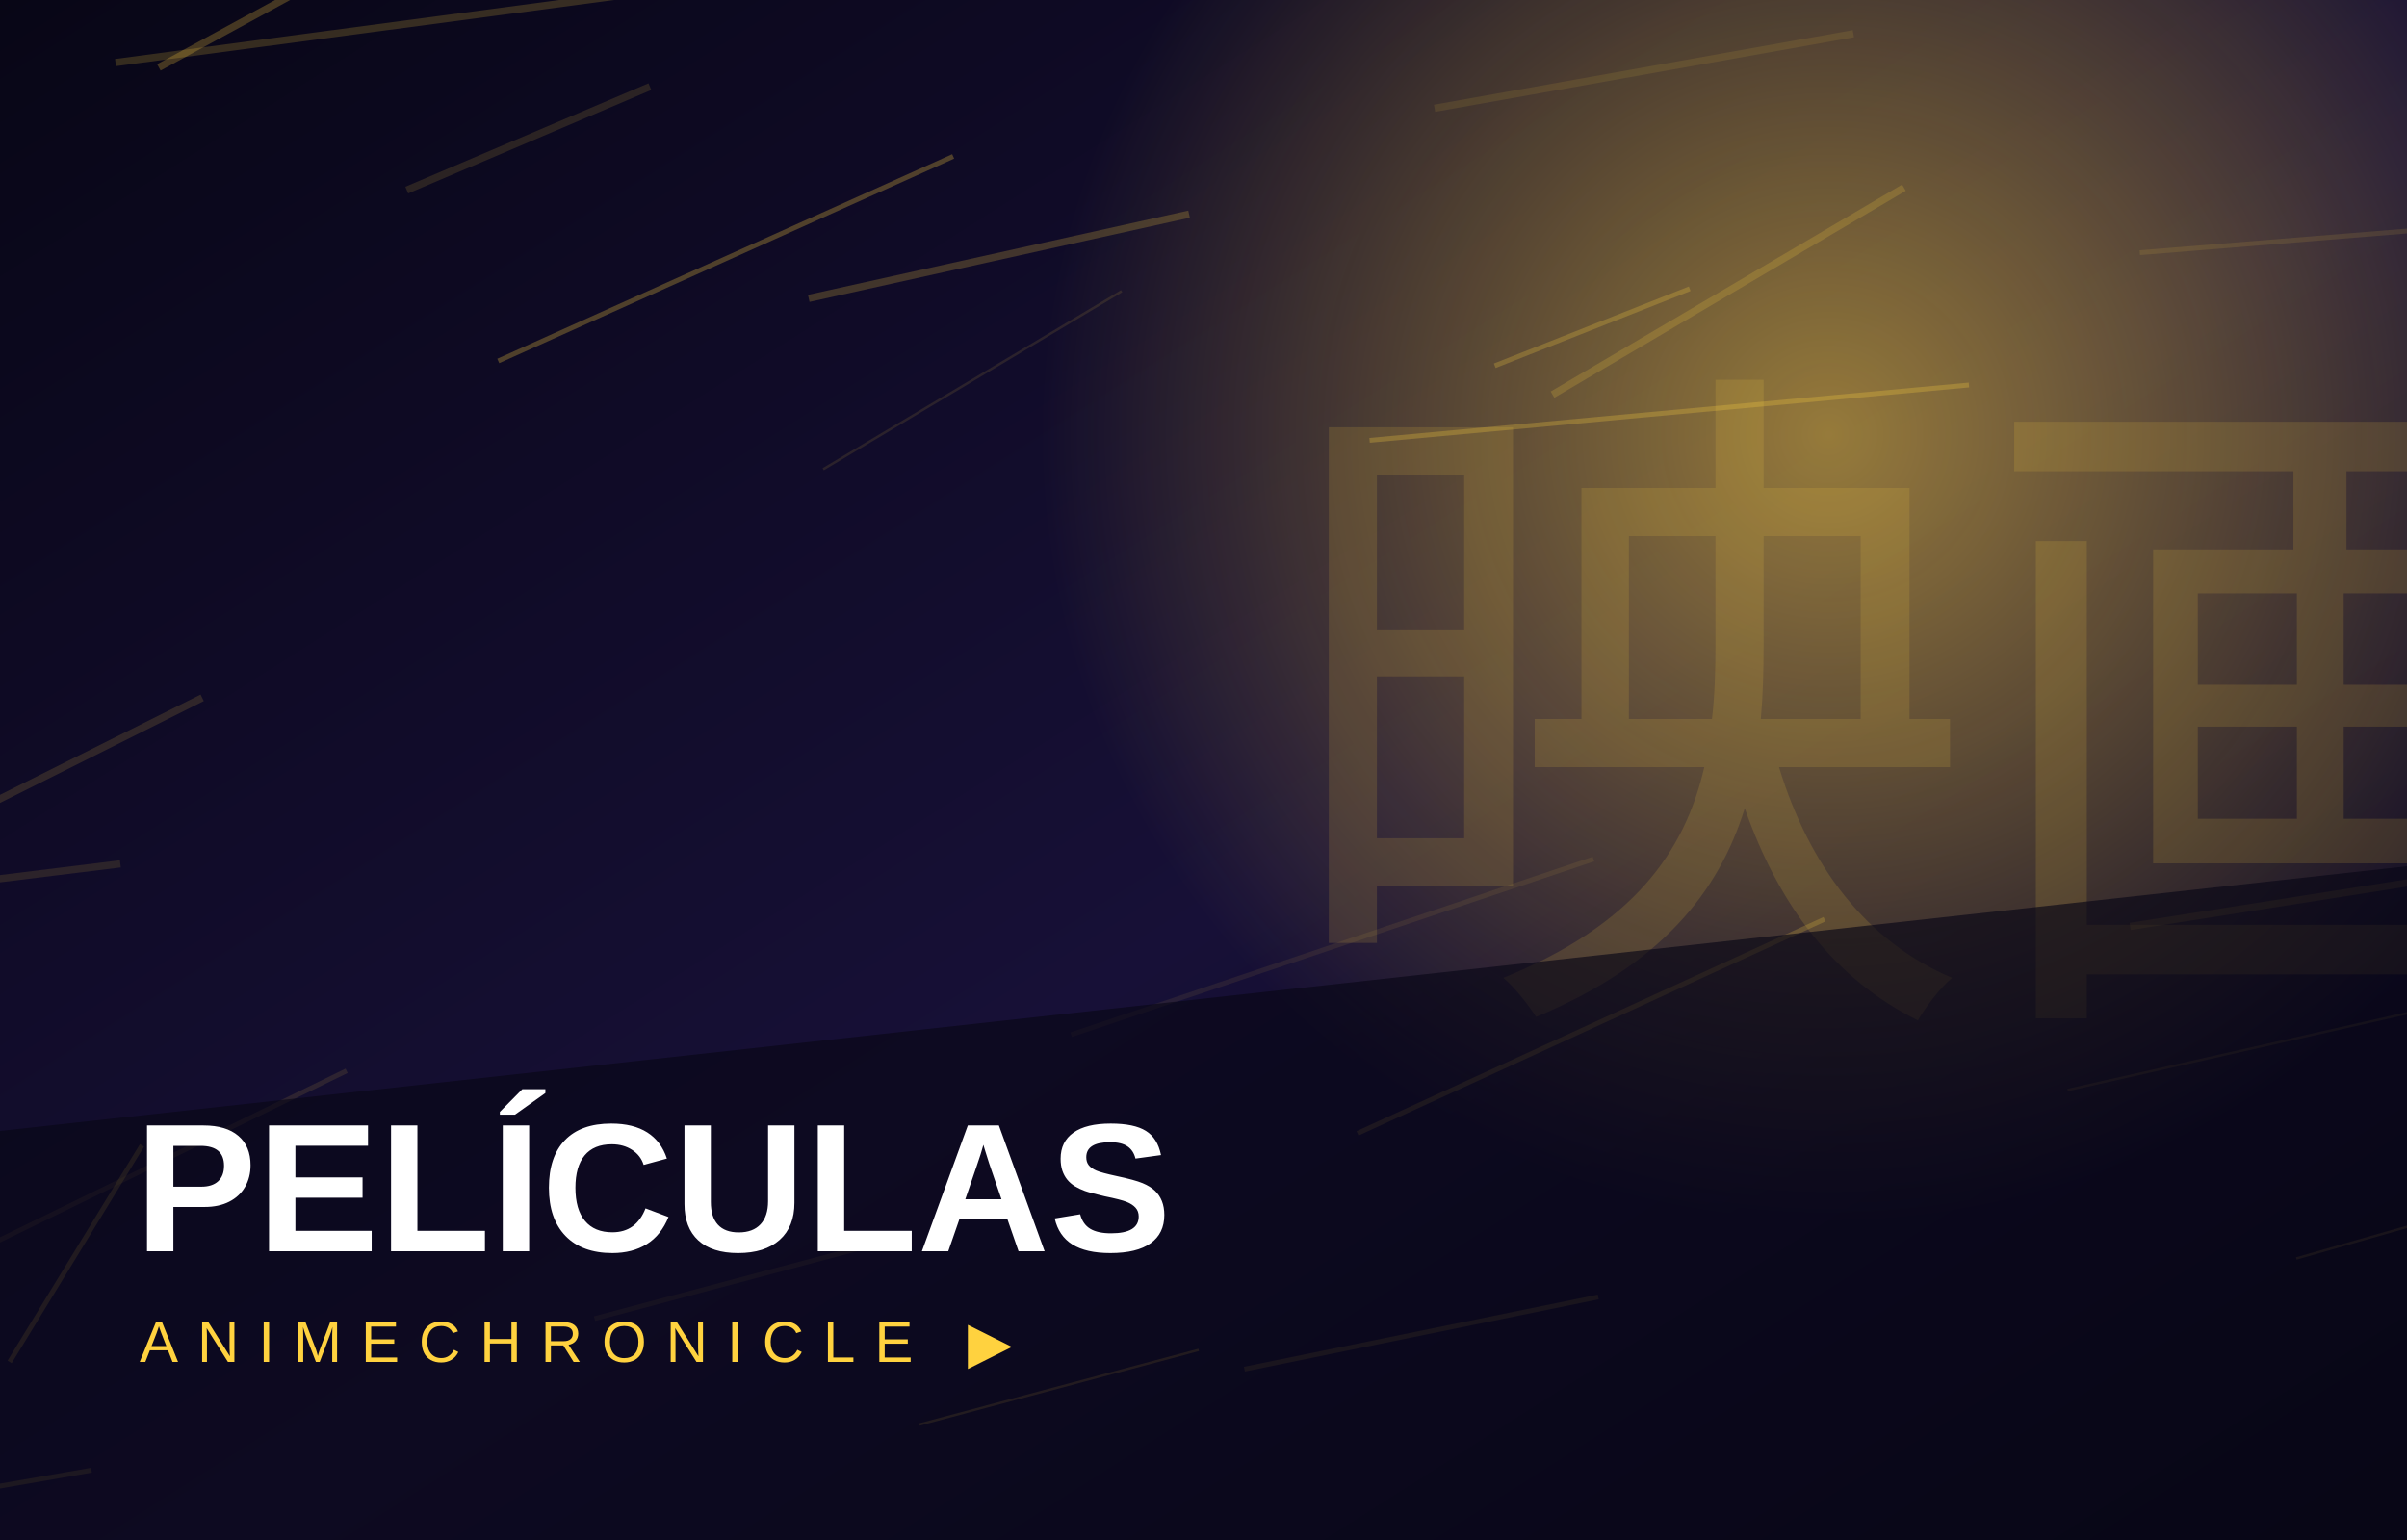
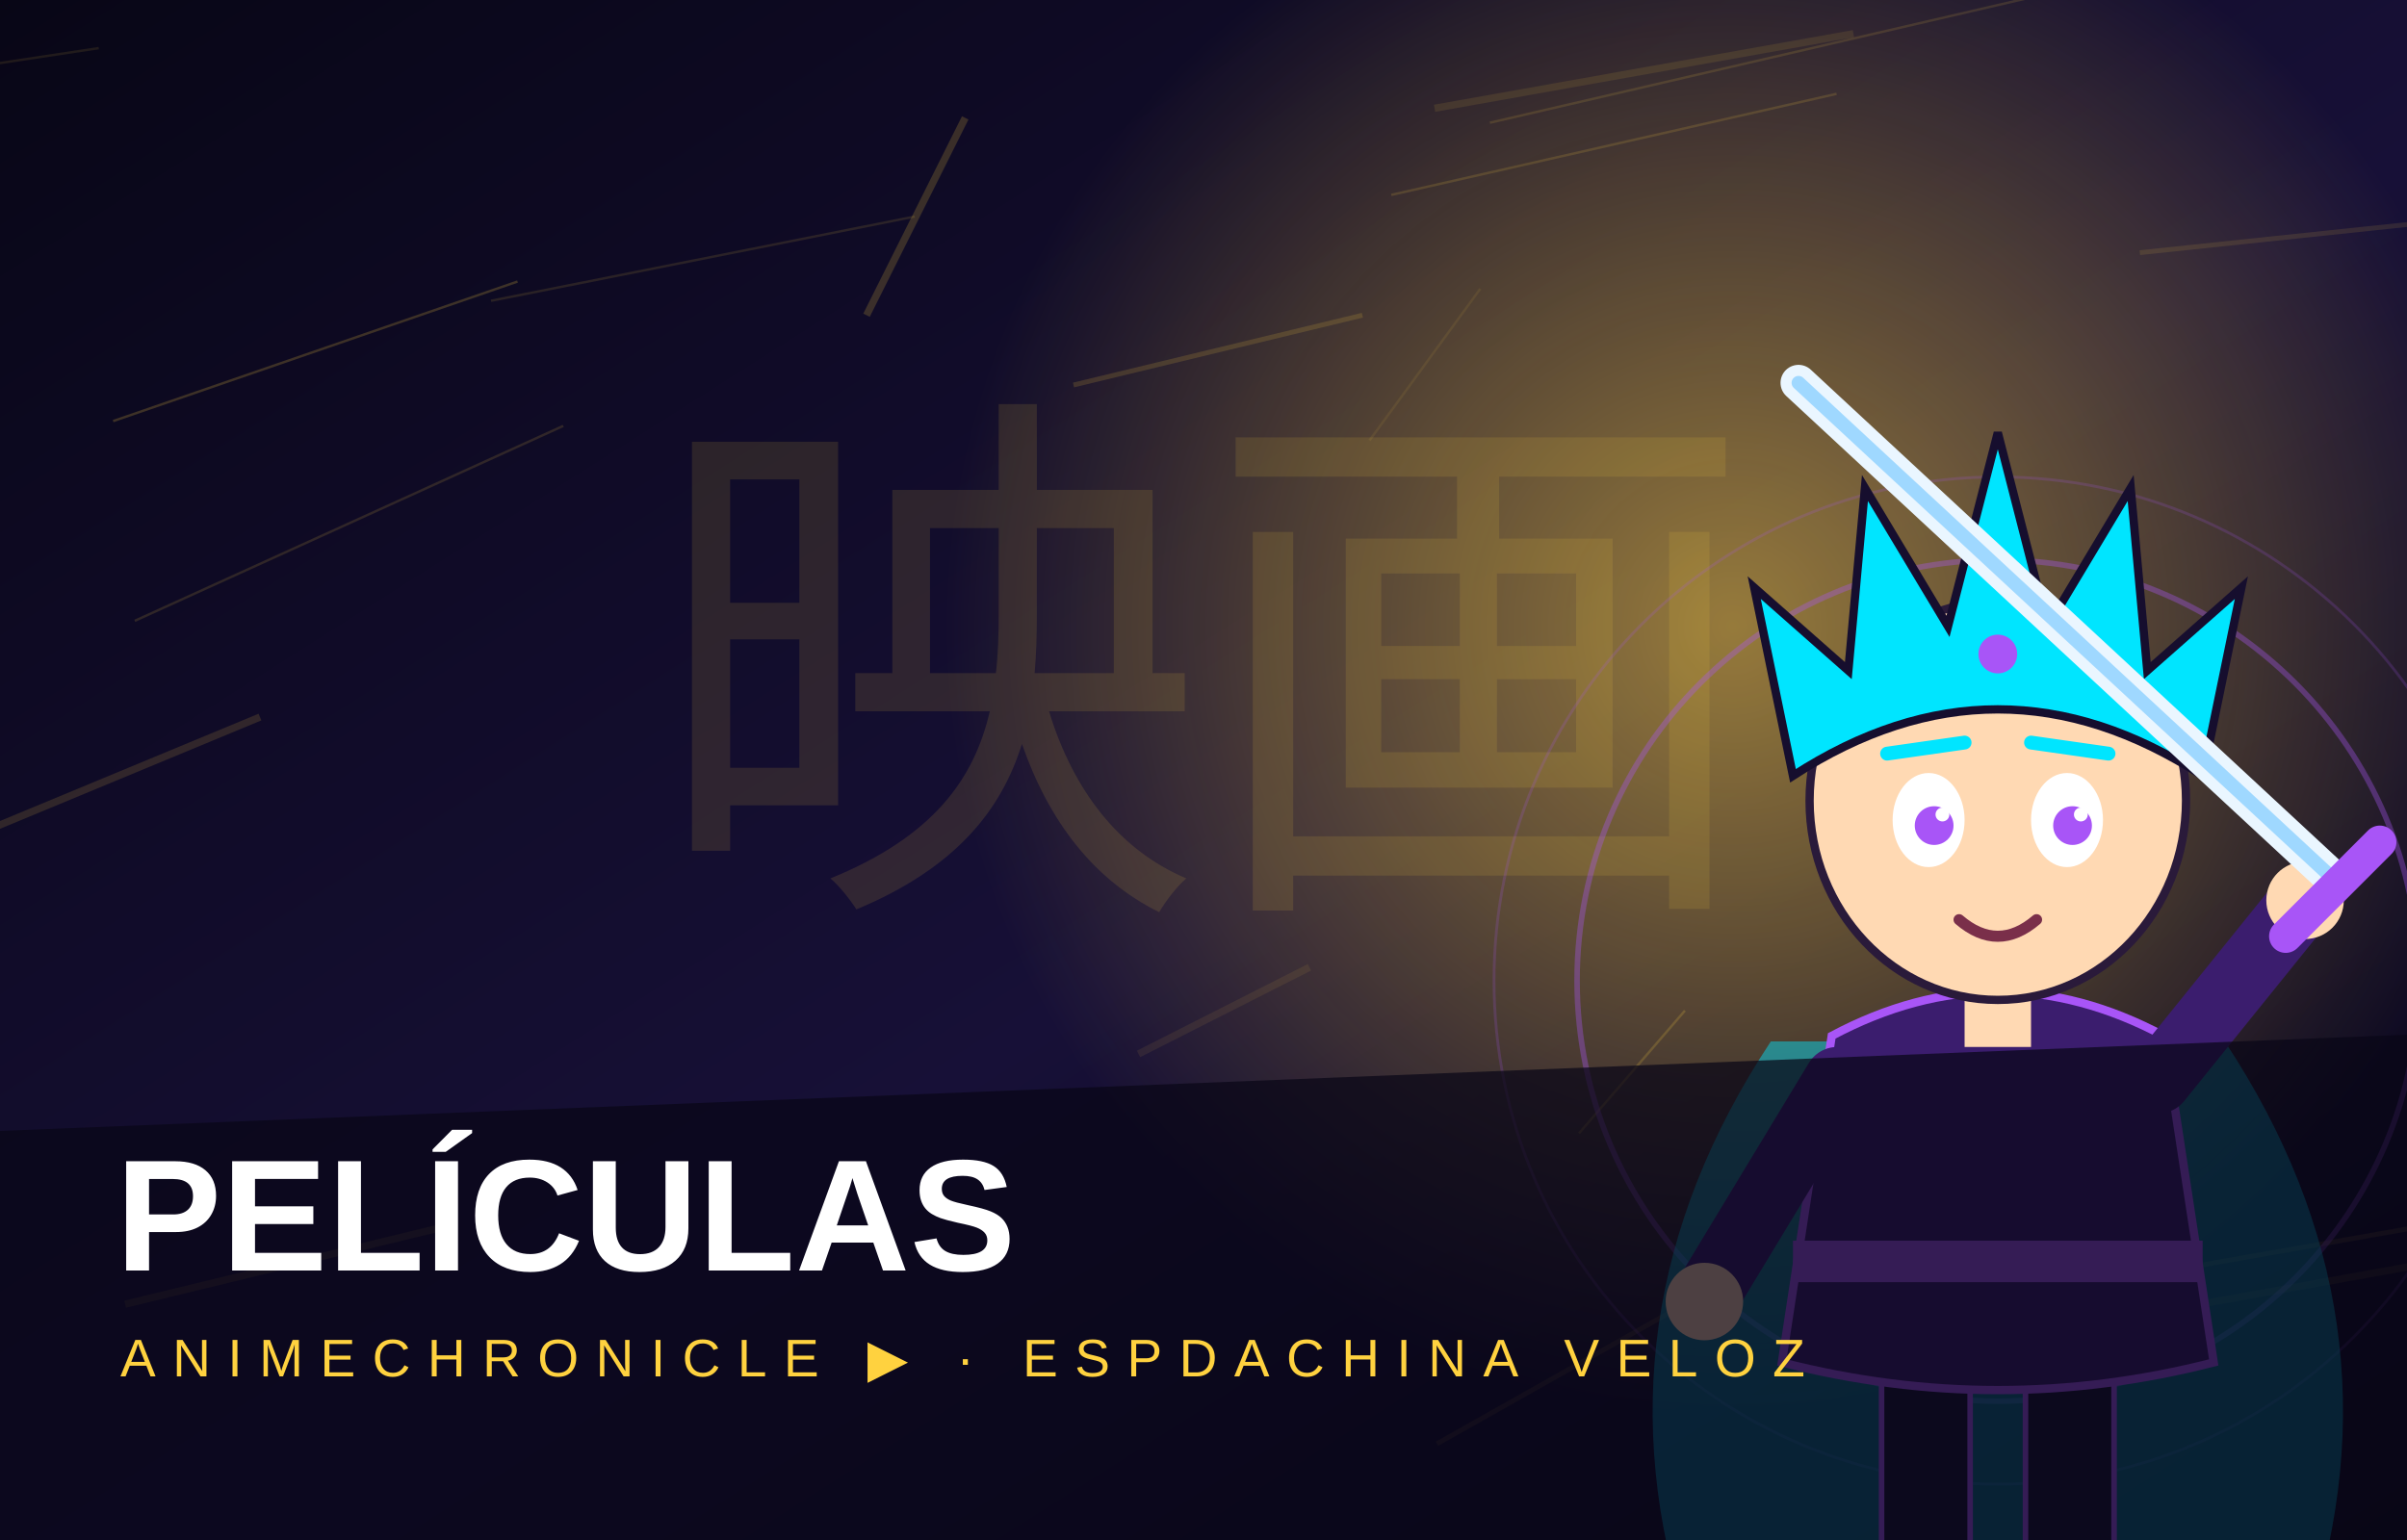
<svg xmlns="http://www.w3.org/2000/svg" width="1000" height="640" viewBox="0 0 1000 640">
  <defs>
    <linearGradient id="f" x1="0" y1="0" x2="1" y2="1">
      <stop offset="0" stop-color="#080616" />
      <stop offset=".55" stop-color="#171037" />
      <stop offset="1" stop-color="#080616" />
    </linearGradient>
    <radialGradient id="g">
      <stop offset="0" stop-color="#ffd23f" stop-opacity=".55" />
      <stop offset="1" stop-color="#ffd23f" stop-opacity="0" />
    </radialGradient>
  </defs>
  <rect width="1000" height="640" fill="url(#f)" />
-   <circle cx="760" cy="180" r="330" fill="url(#g)" />
-   <path d="M-106 127 l52 -28" stroke="#ffd23f" stroke-width="2" opacity="0.27" />
-   <path d="M-24 527 l168 -82" stroke="#ffd23f" stroke-width="2" opacity="0.11" />
-   <path d="M-54 359 l138 -69" stroke="#ffd23f" stroke-width="3" opacity="0.14" />
-   <path d="M342 195 l124 -74" stroke="#ffd23f" stroke-width="1" opacity="0.11" />
-   <path d="M-193 389 l243 -30" stroke="#ffd23f" stroke-width="3" opacity="0.12" />
-   <path d="M564 471 l194 -89" stroke="#ffd23f" stroke-width="2" opacity="0.21" />
-   <path d="M-112 637 l150 -26" stroke="#ffd23f" stroke-width="2" opacity="0.21" />
-   <path d="M445 430 l217 -73" stroke="#ffd23f" stroke-width="2" opacity="0.08" />
-   <path d="M247 548 l109 -29" stroke="#ffd23f" stroke-width="2" opacity="0.12" />
-   <path d="M66 28 l123 -67" stroke="#ffd23f" stroke-width="3" opacity="0.24" />
-   <path d="M336 124 l158 -35" stroke="#ffd23f" stroke-width="3" opacity="0.21" />
-   <path d="M885 385 l210 -33" stroke="#ffd23f" stroke-width="3" opacity="0.14" />
-   <path d="M889 105 l247 -20" stroke="#ffd23f" stroke-width="2" opacity="0.11" />
+   <circle cx="720" cy="260" r="330" fill="url(#g)" />
+   <path d="M47 175 l168 -58" stroke="#ffd23f" stroke-width="1" opacity="0.2" />
+   <path d="M875 549 l145 -26" stroke="#ffd23f" stroke-width="3" opacity="0.1" />
+   <path d="M56 258 l178 -81" stroke="#ffd23f" stroke-width="1" opacity="0.14" />
+   <path d="M204 125 l176 -35" stroke="#ffd23f" stroke-width="1" opacity="0.12" />
+   <path d="M360 131 l41 -82" stroke="#ffd23f" stroke-width="3" opacity="0.18" />
+   <path d="M619 51 l233 -54" stroke="#ffd23f" stroke-width="1" opacity="0.13" />
+   <path d="M879 532 l148 -26" stroke="#ffd23f" stroke-width="2" opacity="0.14" />
+   <path d="M-197 56 l238 -36" stroke="#ffd23f" stroke-width="1" opacity="0.1" />
+   <path d="M-60 494 l48 -31" stroke="#ffd23f" stroke-width="3" opacity="0.17" />
+   <path d="M446 160 l120 -29" stroke="#ffd23f" stroke-width="2" opacity="0.15" />
+   <path d="M597 600 l117 -66" stroke="#ffd23f" stroke-width="2" opacity="0.11" />
+   <path d="M473 438 l71 -36" stroke="#ffd23f" stroke-width="3" opacity="0.08" />
+   <path d="M578 81 l185 -42" stroke="#ffd23f" stroke-width="1" opacity="0.15" />
+   <path d="M1037 554 l137 -25" stroke="#ffd23f" stroke-width="3" opacity="0.24" />
+   <path d="M-92 381 l200 -83" stroke="#ffd23f" stroke-width="3" opacity="0.14" />
+   <path d="M656 471 l44 -51" stroke="#ffd23f" stroke-width="1" opacity="0.18" />
+   <path d="M1008 73 l148 -48" stroke="#ffd23f" stroke-width="2" opacity="0.1" />
+   <path d="M-143 333 l135 -53" stroke="#ffd23f" stroke-width="1" opacity="0.16" />
+   <path d="M52 542 l136 -33" stroke="#ffd23f" stroke-width="3" opacity="0.14" />
+   <path d="M889 105 l190 -20" stroke="#ffd23f" stroke-width="2" opacity="0.11" />
  <path d="M596 45 l174 -31" stroke="#ffd23f" stroke-width="3" opacity="0.1" />
-   <path d="M569 183 l249 -23" stroke="#ffd23f" stroke-width="2" opacity="0.25" />
-   <path d="M48 26 l256 -34" stroke="#ffd23f" stroke-width="3" opacity="0.18" />
-   <path d="M382 592 l116 -31" stroke="#ffd23f" stroke-width="1" opacity="0.28" />
-   <path d="M954 523 l175 -50" stroke="#ffd23f" stroke-width="1" opacity="0.19" />
-   <path d="M4 566 l55 -90" stroke="#ffd23f" stroke-width="2" opacity="0.25" />
-   <path d="M169 79 l101 -43" stroke="#ffd23f" stroke-width="3" opacity="0.13" />
-   <path d="M1061 403 l104 -67" stroke="#ffd23f" stroke-width="3" opacity="0.16" />
-   <path d="M517 569 l147 -30" stroke="#ffd23f" stroke-width="2" opacity="0.18" />
-   <path d="M645 164 l146 -86" stroke="#ffd23f" stroke-width="3" opacity="0.18" />
-   <path d="M621 152 l81 -32" stroke="#ffd23f" stroke-width="2" opacity="0.23" />
-   <path d="M859 453 l190 -43" stroke="#ffd23f" stroke-width="1" opacity="0.13" />
-   <path d="M207 150 l189 -85" stroke="#ffd23f" stroke-width="2" opacity="0.27" />
-   <text x="820" y="400" font-size="290" fill="#ffd23f" opacity=".14" text-anchor="middle" font-family="sans-serif">映画</text>
-   <path d="M0 470 L1000 360 L1000 640 L0 640Z" fill="#080616" opacity=".65" />
-   <text x="56" y="520" font-size="76" font-weight="900" fill="#fff" font-family="Arial,sans-serif">PELÍCULAS</text>
-   <text x="58" y="566" font-size="24" letter-spacing="8" fill="#ffd23f" font-family="Arial,sans-serif">ANIMECHRONICLE ▶</text>
+   <path d="M569 183 l46 -63" stroke="#ffd23f" stroke-width="1" opacity="0.08" />
+   <text x="500" y="360" font-size="230" fill="#ffd23f" opacity=".12" text-anchor="middle" font-family="sans-serif">映画</text>
+   <g transform="translate(600,120) scale(1.15)">
+     <g transform="scale(1.0)">
+       <circle cx="200" cy="250" r="152" fill="none" stroke="#a855f7" stroke-width="2" opacity=".35" />
+       <circle cx="200" cy="250" r="182" fill="none" stroke="#a855f7" stroke-width="1" opacity=".18" />
+       <path d="M118 272 Q52 372 88 482 L312 482 Q348 372 282 272Z" fill="#00e5ff" opacity=".45" />
+       <rect x="158" y="382" width="32" height="98" rx="10" fill="#15122f" stroke="#a855f7" stroke-width="2" />
+       <rect x="210" y="382" width="32" height="98" rx="10" fill="#15122f" stroke="#a855f7" stroke-width="2" />
+       <rect x="146" y="462" width="56" height="22" rx="7" fill="#a855f7" />
+       <rect x="198" y="462" width="56" height="22" rx="7" fill="#a855f7" />
+       <path d="M140 270 Q200 238 260 270 L278 388 Q200 408 122 388Z" fill="#3b1d6e" stroke="#a855f7" stroke-width="3" />
+       <rect x="126" y="344" width="148" height="15" fill="#a855f7" />
+       <path d="M142 286 L96 362" stroke="#3b1d6e" stroke-width="24" stroke-linecap="round" />
+       <path d="M258 286 L308 224" stroke="#3b1d6e" stroke-width="24" stroke-linecap="round" />
+       <circle cx="94" cy="366" r="14" fill="#ffd9b3" />
+       <circle cx="311" cy="221" r="14" fill="#ffd9b3" />
+       <rect x="188" y="248" width="24" height="26" fill="#ffd9b3" />
+       <ellipse cx="200" cy="185" rx="68" ry="72" fill="#ffd9b3" stroke="#2a1a3a" stroke-width="3" />
+       <path d="M126 176 L112 108 L146 138 L152 72 L182 122 L200 52 L218 122 L248 72 L254 138 L288 108 L274 176 Q200 128 126 176Z" fill="#00e5ff" stroke="#160e2e" stroke-width="3" />
+       <ellipse cx="175" cy="192" rx="13" ry="17" fill="#fff" />
+       <ellipse cx="225" cy="192" rx="13" ry="17" fill="#fff" />
+       <circle cx="177" cy="194" r="7" fill="#a855f7" />
+       <circle cx="227" cy="194" r="7" fill="#a855f7" />
+       <circle cx="180" cy="190" r="2.5" fill="#fff" />
+       <circle cx="230" cy="190" r="2.5" fill="#fff" />
+       <path d="M160 168 L188 164 M212 164 L240 168" stroke="#00e5ff" stroke-width="5" stroke-linecap="round" />
+       <path d="M186 228 Q200 240 214 228" fill="none" stroke="#7a2f4a" stroke-width="4" stroke-linecap="round" />
+       <circle cx="200" cy="132" r="7" fill="#a855f7" />
+       <path d="M322 214 L128 34" stroke="#eaf6ff" stroke-width="13" stroke-linecap="round" />
+       <path d="M322 214 L128 34" stroke="#9fd8ff" stroke-width="5" stroke-linecap="round" />
+       <path d="M304 234 L338 200" stroke="#a855f7" stroke-width="12" stroke-linecap="round" />
+     </g>
+   </g>
+   <path d="M0 470 L1000 430 L1000 640 L0 640Z" fill="#080616" opacity=".72" />
+   <text x="48" y="528" font-size="66" font-weight="900" fill="#fff" font-family="Arial,sans-serif">PELÍCULAS</text>
+   <text x="50" y="572" font-size="22" letter-spacing="7" fill="#ffd23f" font-family="Arial,sans-serif">ANIMECHRONICLE ▶ · ESPDACHINA VELOZ</text>
</svg>
